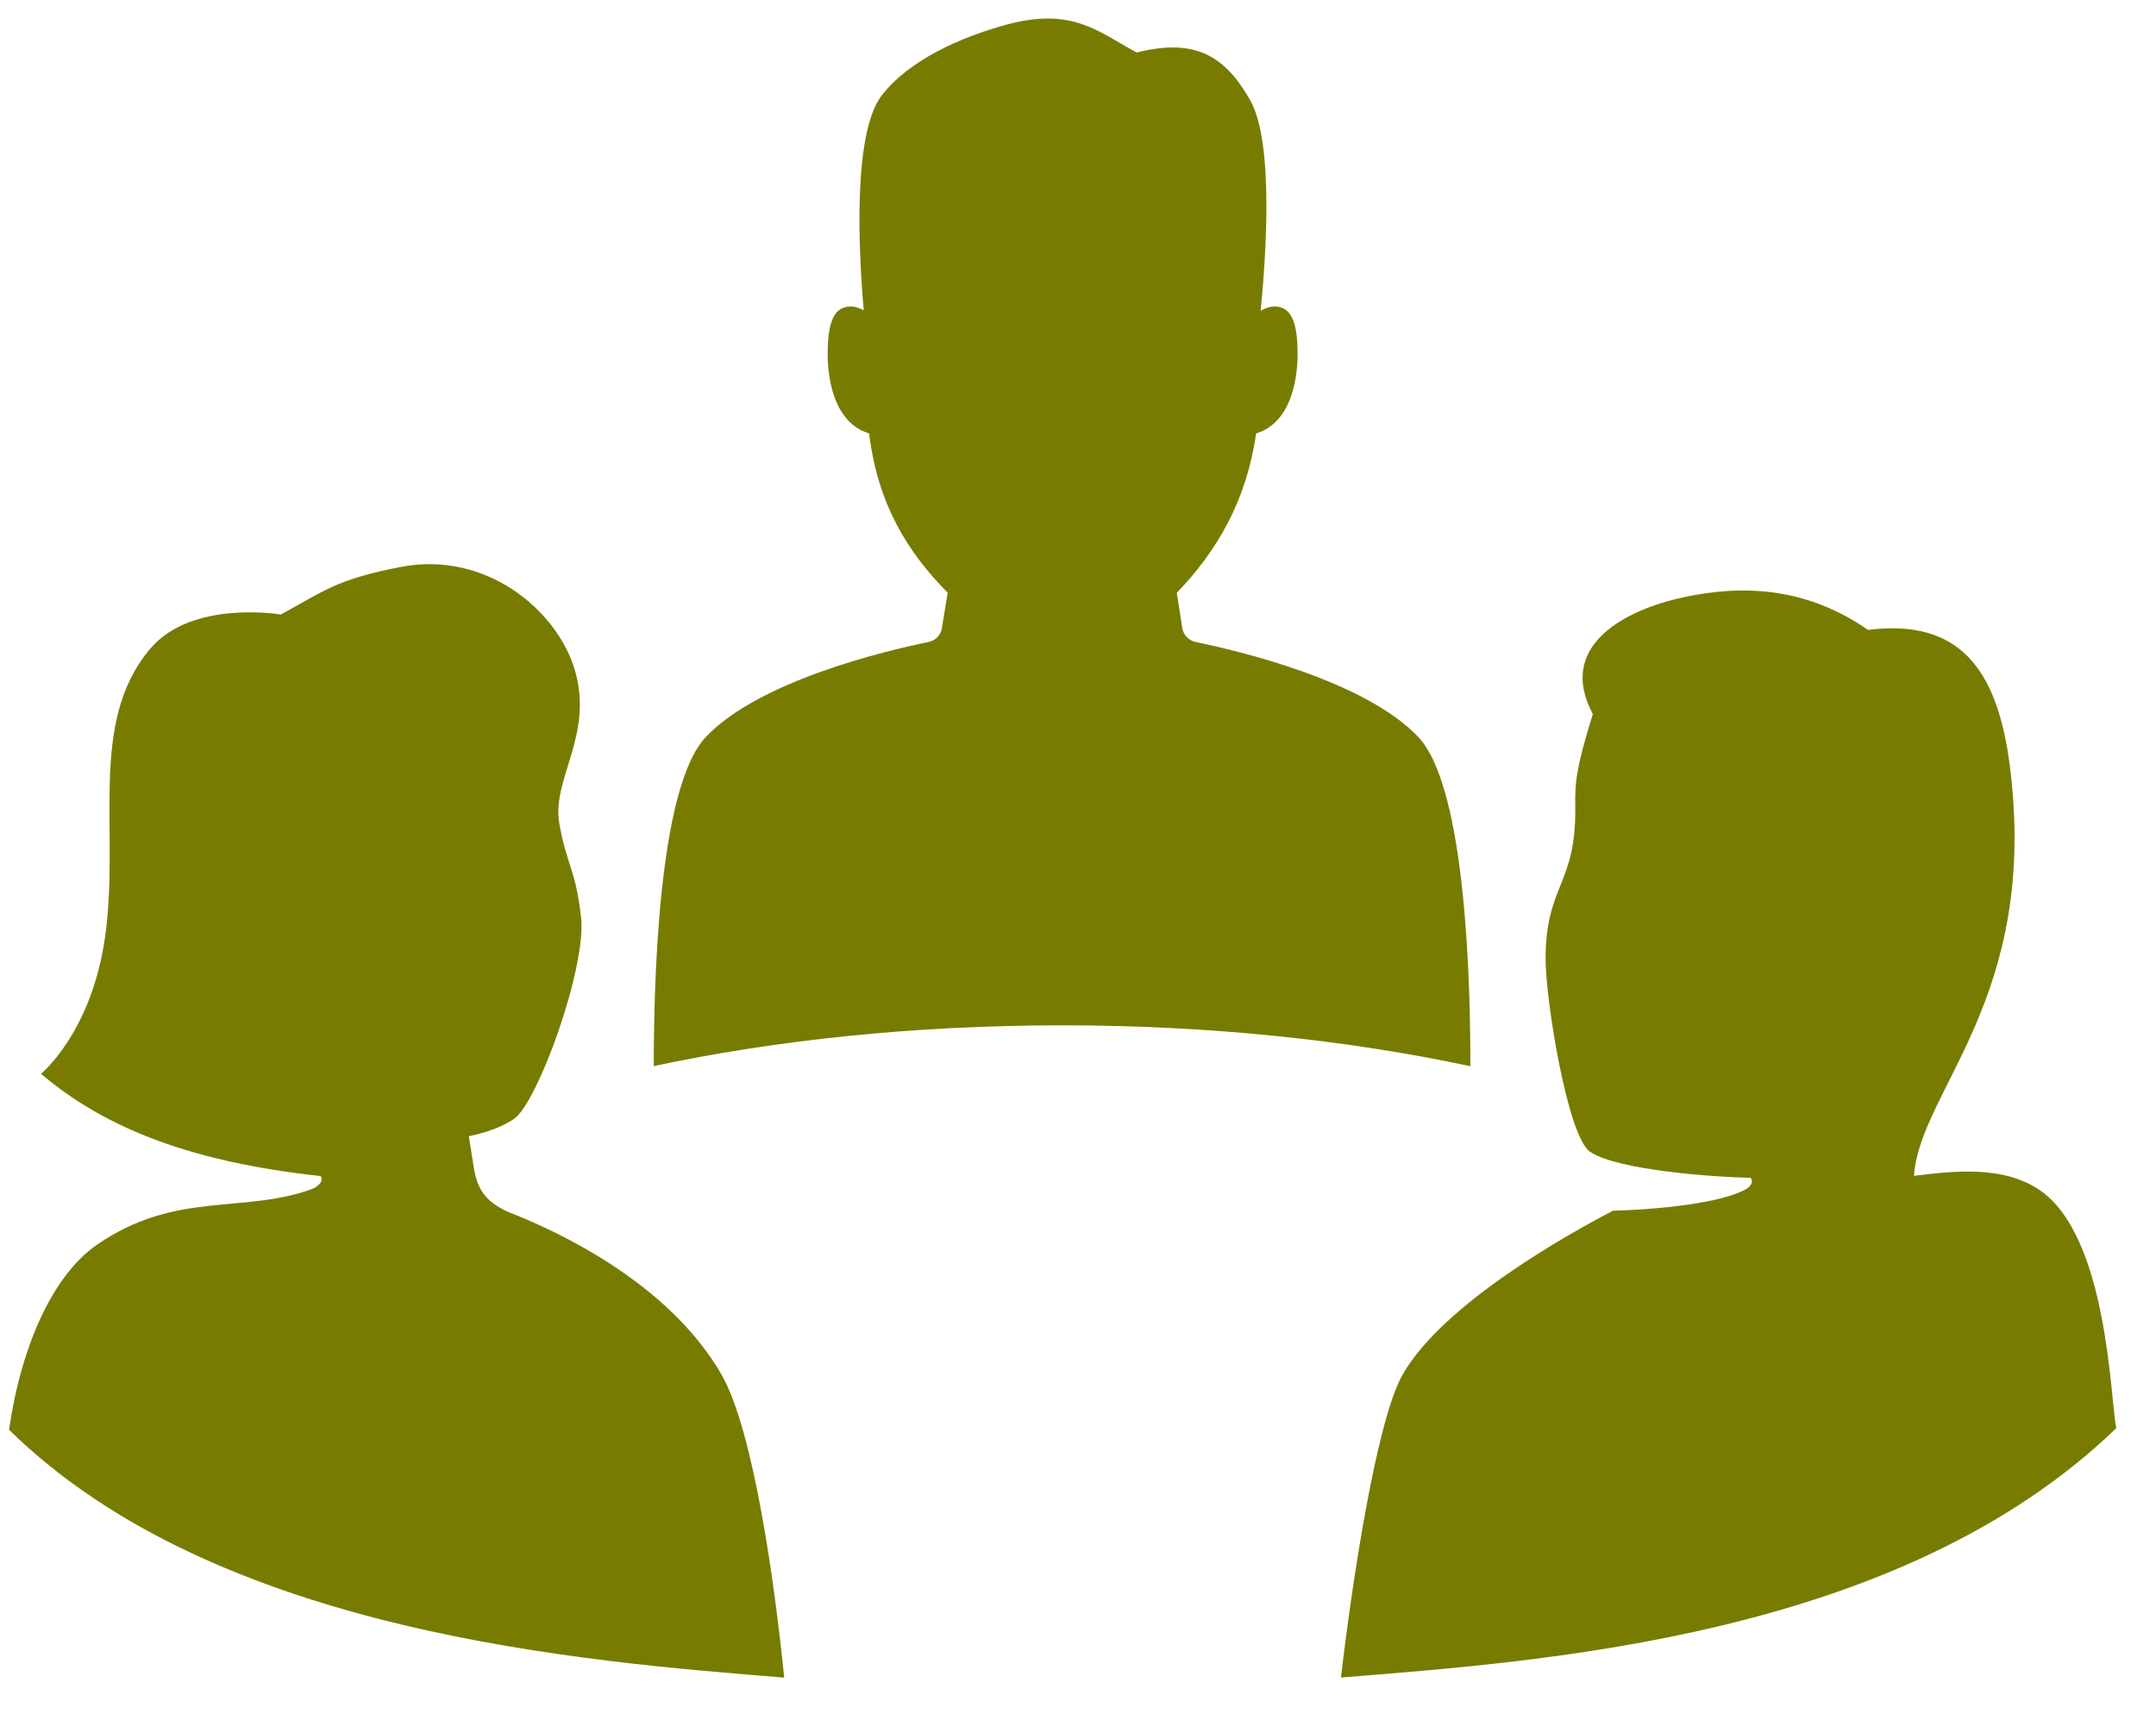
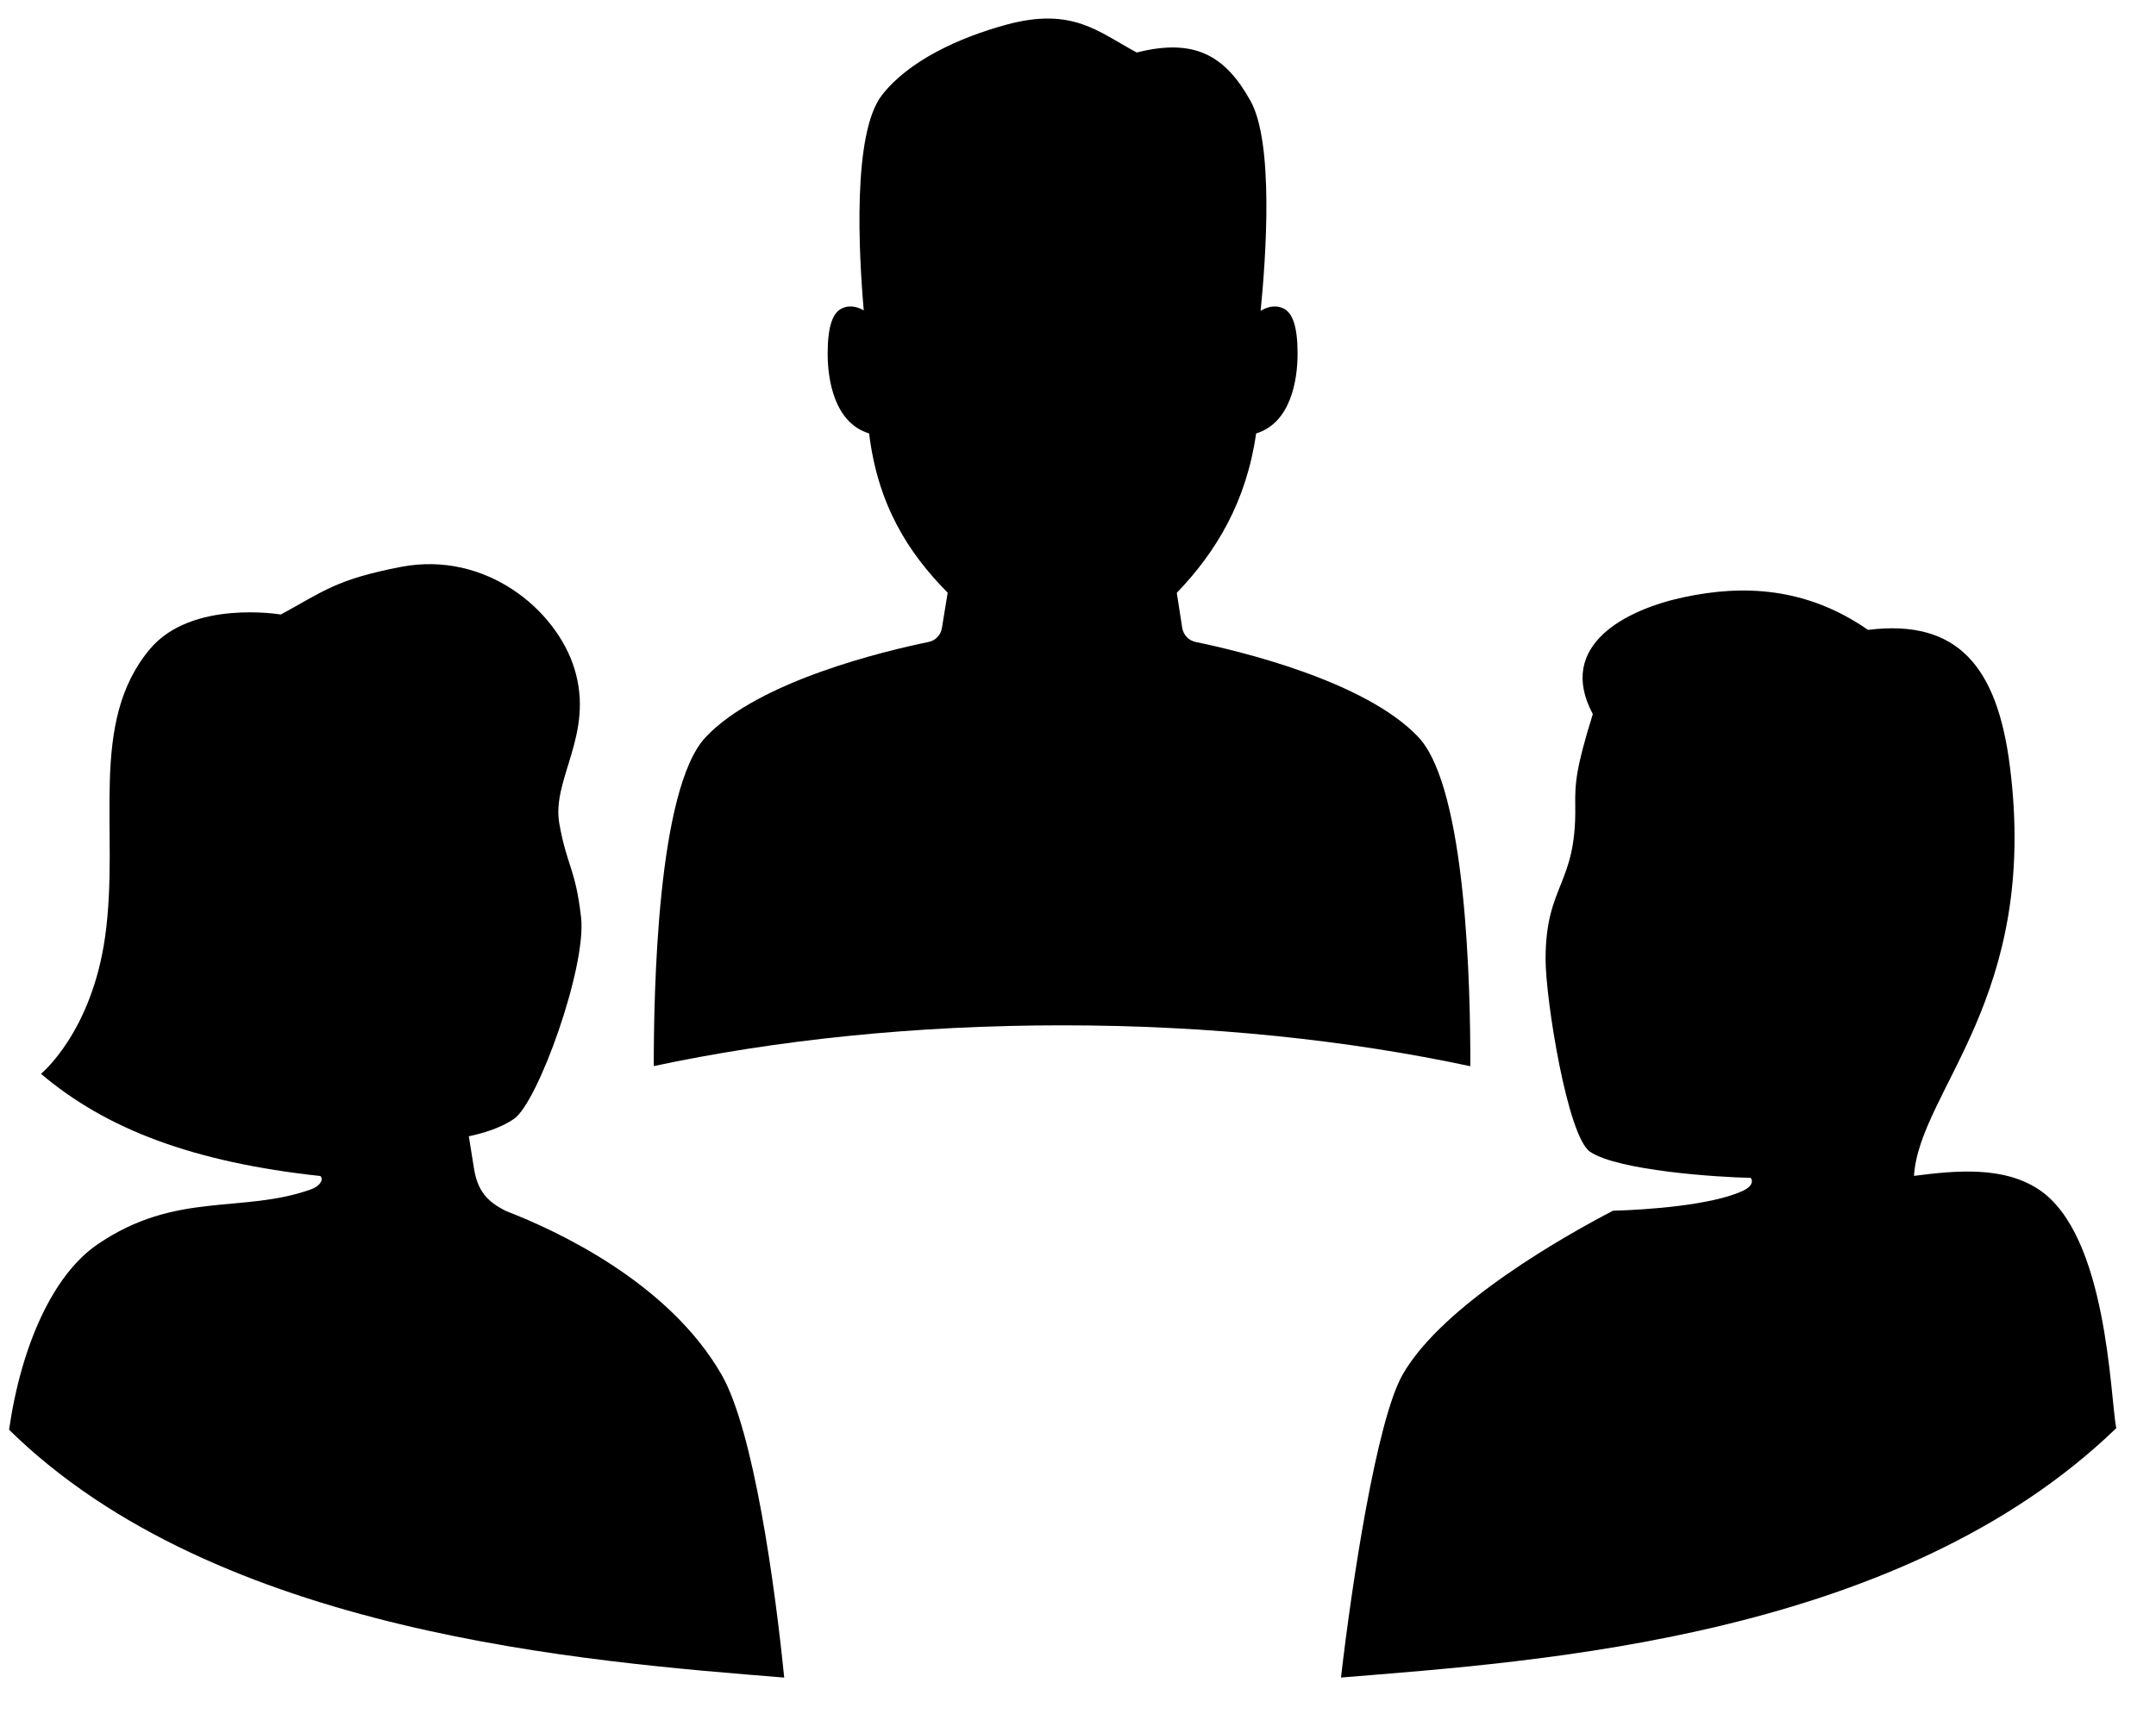
- <svg xmlns="http://www.w3.org/2000/svg" width="78px" height="62px" viewBox="0 0 78 62" version="1.1">
-   <g id="designs-v2" stroke="none" stroke-width="1" fill="none" fill-rule="evenodd">
-     <g id="start2" transform="translate(-790, -985)" fill="#777C00" fill-rule="nonzero">
-       <g id="0017-bespreking" transform="translate(790, 985)">
-         <g id="Group" transform="translate(0.232, 0.392)">
-           <path d="M51.08,26.28 C49.159,24.244 44.572,23.158 43.026,22.841 C42.772,22.788 42.576,22.582 42.538,22.325 C42.465,21.831 42.396,21.39 42.342,21.061 C43.781,19.564 44.862,17.747 45.212,15.293 C46.463,14.912 46.713,13.37 46.713,12.408 C46.713,11.447 46.541,10.927 46.192,10.766 C45.863,10.614 45.556,10.748 45.375,10.857 C45.57,8.902 45.858,4.781 45.008,3.257 C44.1,1.626 42.997,0.975 40.894,1.508 C39.514,0.772 38.575,-0.157 36.158,0.506 C34.478,0.966 32.64,1.802 31.671,3.056 C30.601,4.442 30.838,8.801 31.017,10.84 C30.832,10.734 30.543,10.623 30.232,10.766 C29.882,10.927 29.711,11.447 29.711,12.408 C29.711,13.37 29.961,14.912 31.211,15.293 C31.524,17.867 32.614,19.603 34.053,21.056 C33.981,21.492 33.903,21.965 33.844,22.338 C33.804,22.593 33.611,22.788 33.358,22.84 C31.816,23.157 27.224,24.242 25.301,26.28 C23.539,28.148 23.42,35.544 23.42,38.187 C27.824,37.247 32.851,36.712 38.192,36.712 C43.542,36.712 48.553,37.249 52.962,38.192 C52.967,35.511 52.843,28.148 51.08,26.28 Z" id="Path" />
-           <path d="M73.535,42.658 C72.248,41.8 70.532,41.965 69.012,42.16 C69.216,39.052 73.56,35.733 72.478,27.31 C72.027,23.794 70.635,21.991 67.349,22.402 C65.112,20.853 62.832,20.759 60.676,21.221 C58.609,21.664 56.056,22.946 57.393,25.449 C56.776,27.434 56.746,27.958 56.758,28.789 C56.8,31.652 55.684,31.604 55.684,34.323 C55.684,35.758 56.473,40.736 57.295,41.289 C58.309,41.97 61.889,42.208 63.105,42.232 C63.198,42.35 63.159,42.543 62.832,42.697 C61.721,43.219 59.368,43.389 58.123,43.421 C56.474,44.28 51.97,46.794 50.512,49.353 C49.569,51.008 48.678,56.893 48.282,60.314 C55.416,59.73 68.453,58.905 76.33,51.29 C76.107,50.15 76.014,44.311 73.535,42.658 Z" id="Path" />
-           <path d="M18.099,43.444 L18.093,43.44 C17.37,43.088 17.042,42.681 16.915,41.887 L16.729,40.726 C17.207,40.626 17.867,40.439 18.364,40.098 C19.229,39.503 20.995,34.599 20.79,32.802 C20.587,31.029 20.277,30.954 20.003,29.412 C19.716,27.791 21.276,26.194 20.554,23.82 C19.905,21.683 17.349,19.53 14.271,20.123 C11.939,20.571 11.469,21.007 9.928,21.846 C9.928,21.846 6.706,21.296 5.197,23.09 C2.94,25.771 4.115,29.63 3.571,33.503 C3.084,36.974 1.251,38.467 1.251,38.467 C3.62,40.476 6.757,41.664 11.357,42.166 C11.48,42.273 11.369,42.523 11.025,42.647 C8.535,43.539 6.128,42.695 3.286,44.645 C1.694,45.738 0.539,48.279 0.095,51.347 C7.623,58.751 21.006,59.735 28.139,60.317 C27.807,56.995 27.034,51.374 25.872,49.353 C23.95,46.01 19.907,44.142 18.099,43.444 Z" id="Path" />
-         </g>
-       </g>
-     </g>
+ <svg xmlns="http://www.w3.org/2000/svg" width="78" height="62">
+   <g fill-rule="nonzero">
+     <path d="M51.312 26.672c-1.921-2.036-6.508-3.122-8.054-3.44a.62.62 0 0 1-.488-.515 90.536 90.536 0 0 0-.196-1.264c1.44-1.497 2.52-3.314 2.87-5.768 1.25-.38 1.5-1.923 1.5-2.885 0-.961-.17-1.481-.52-1.642-.33-.152-.636-.018-.817.091.195-1.955.483-6.076-.367-7.6-.908-1.63-2.01-2.282-4.114-1.749-1.38-.736-2.32-1.665-4.736-1.002-1.68.46-3.518 1.296-4.487 2.55-1.07 1.386-.833 5.745-.654 7.784-.185-.106-.474-.217-.785-.074-.35.16-.521.68-.521 1.642 0 .962.25 2.504 1.5 2.885.313 2.574 1.403 4.31 2.842 5.763-.072.436-.15.909-.209 1.282a.609.609 0 0 1-.486.502c-1.542.317-6.134 1.402-8.057 3.44-1.762 1.868-1.881 9.264-1.881 11.907 4.404-.94 9.431-1.475 14.772-1.475 5.35 0 10.36.537 14.77 1.48.005-2.68-.12-10.044-1.882-11.912ZM73.767 43.05c-1.287-.858-3.003-.693-4.523-.498.204-3.108 4.548-6.427 3.466-14.85-.451-3.516-1.843-5.319-5.129-4.908-2.237-1.55-4.517-1.643-6.673-1.18-2.067.442-4.62 1.724-3.283 4.227-.617 1.985-.647 2.509-.635 3.34.042 2.863-1.074 2.815-1.074 5.534 0 1.435.789 6.413 1.611 6.966 1.014.68 4.594.92 5.81.943.093.118.054.31-.273.465-1.111.522-3.464.692-4.709.724-1.65.859-6.153 3.373-7.611 5.932-.943 1.655-1.834 7.54-2.23 10.961 7.134-.584 20.171-1.409 28.048-9.024-.223-1.14-.316-6.98-2.795-8.632Z" />
+     <path d="m18.33 43.836-.005-.004c-.723-.352-1.05-.76-1.178-1.553l-.186-1.16c.478-.1 1.138-.288 1.635-.63.865-.594 2.631-5.498 2.426-7.295-.203-1.773-.513-1.848-.787-3.39-.287-1.621 1.273-3.218.551-5.592-.649-2.137-3.205-4.29-6.283-3.697-2.332.448-2.802.884-4.343 1.723 0 0-3.222-.55-4.731 1.244-2.257 2.681-1.082 6.54-1.626 10.413-.487 3.471-2.32 4.964-2.32 4.964 2.37 2.009 5.506 3.197 10.106 3.699.123.107.012.357-.332.48-2.49.893-4.897.049-7.739 2C1.926 46.13.771 48.67.328 51.738c7.527 7.404 20.91 8.388 28.043 8.97-.332-3.322-1.105-8.943-2.267-10.964-1.922-3.343-5.965-5.21-7.773-5.91Z" />
  </g>
</svg>
